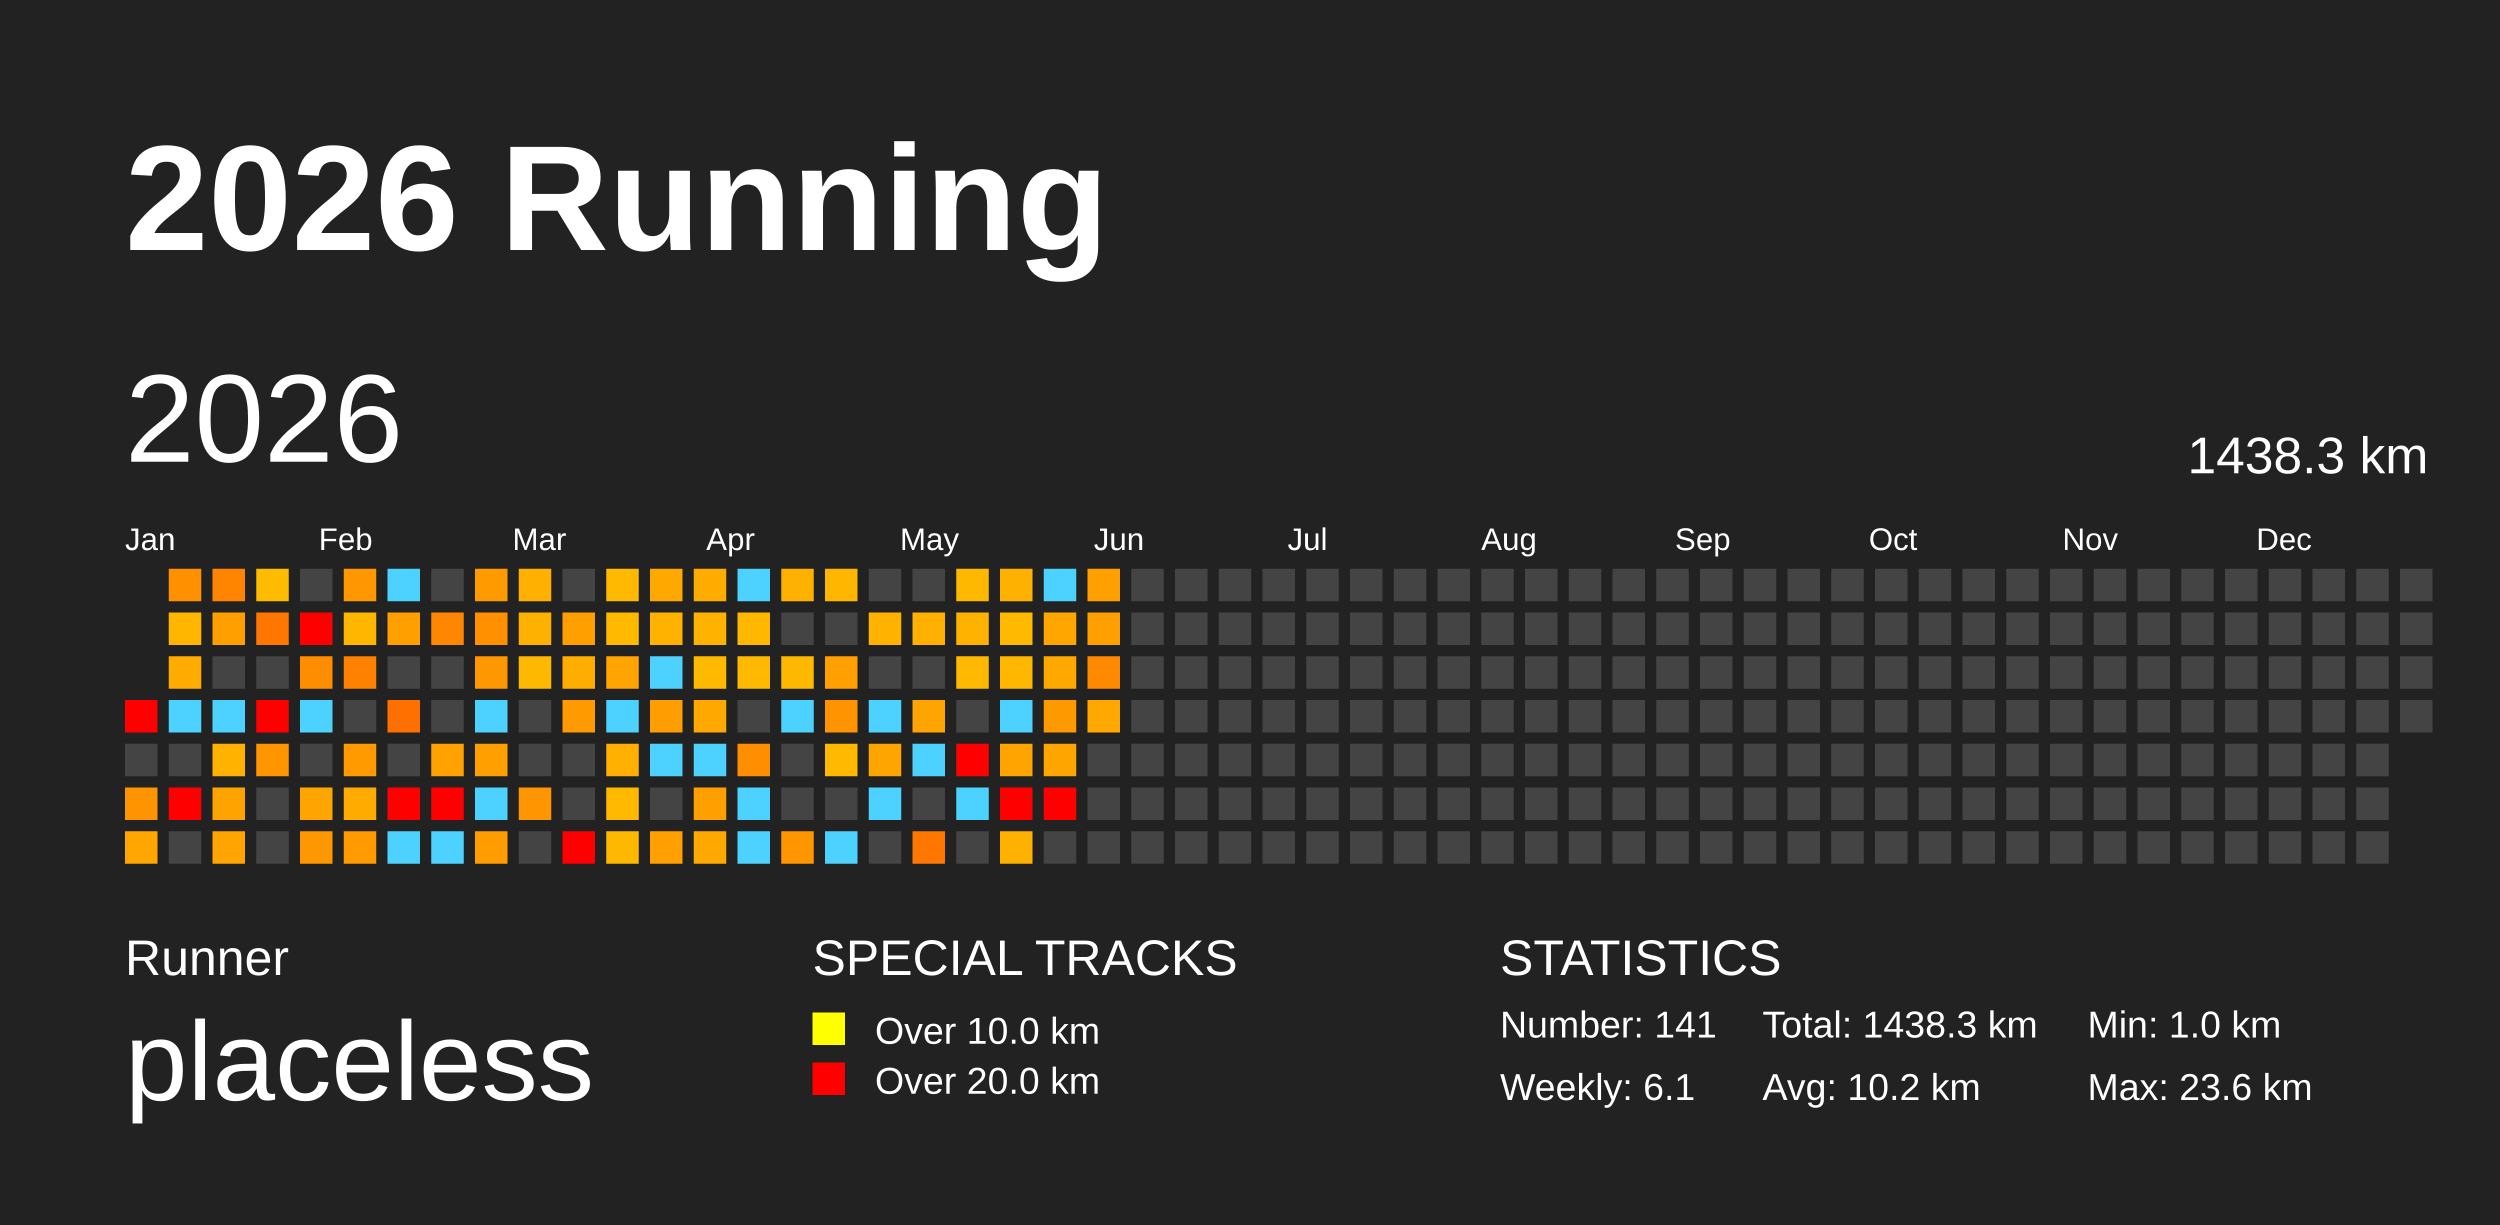
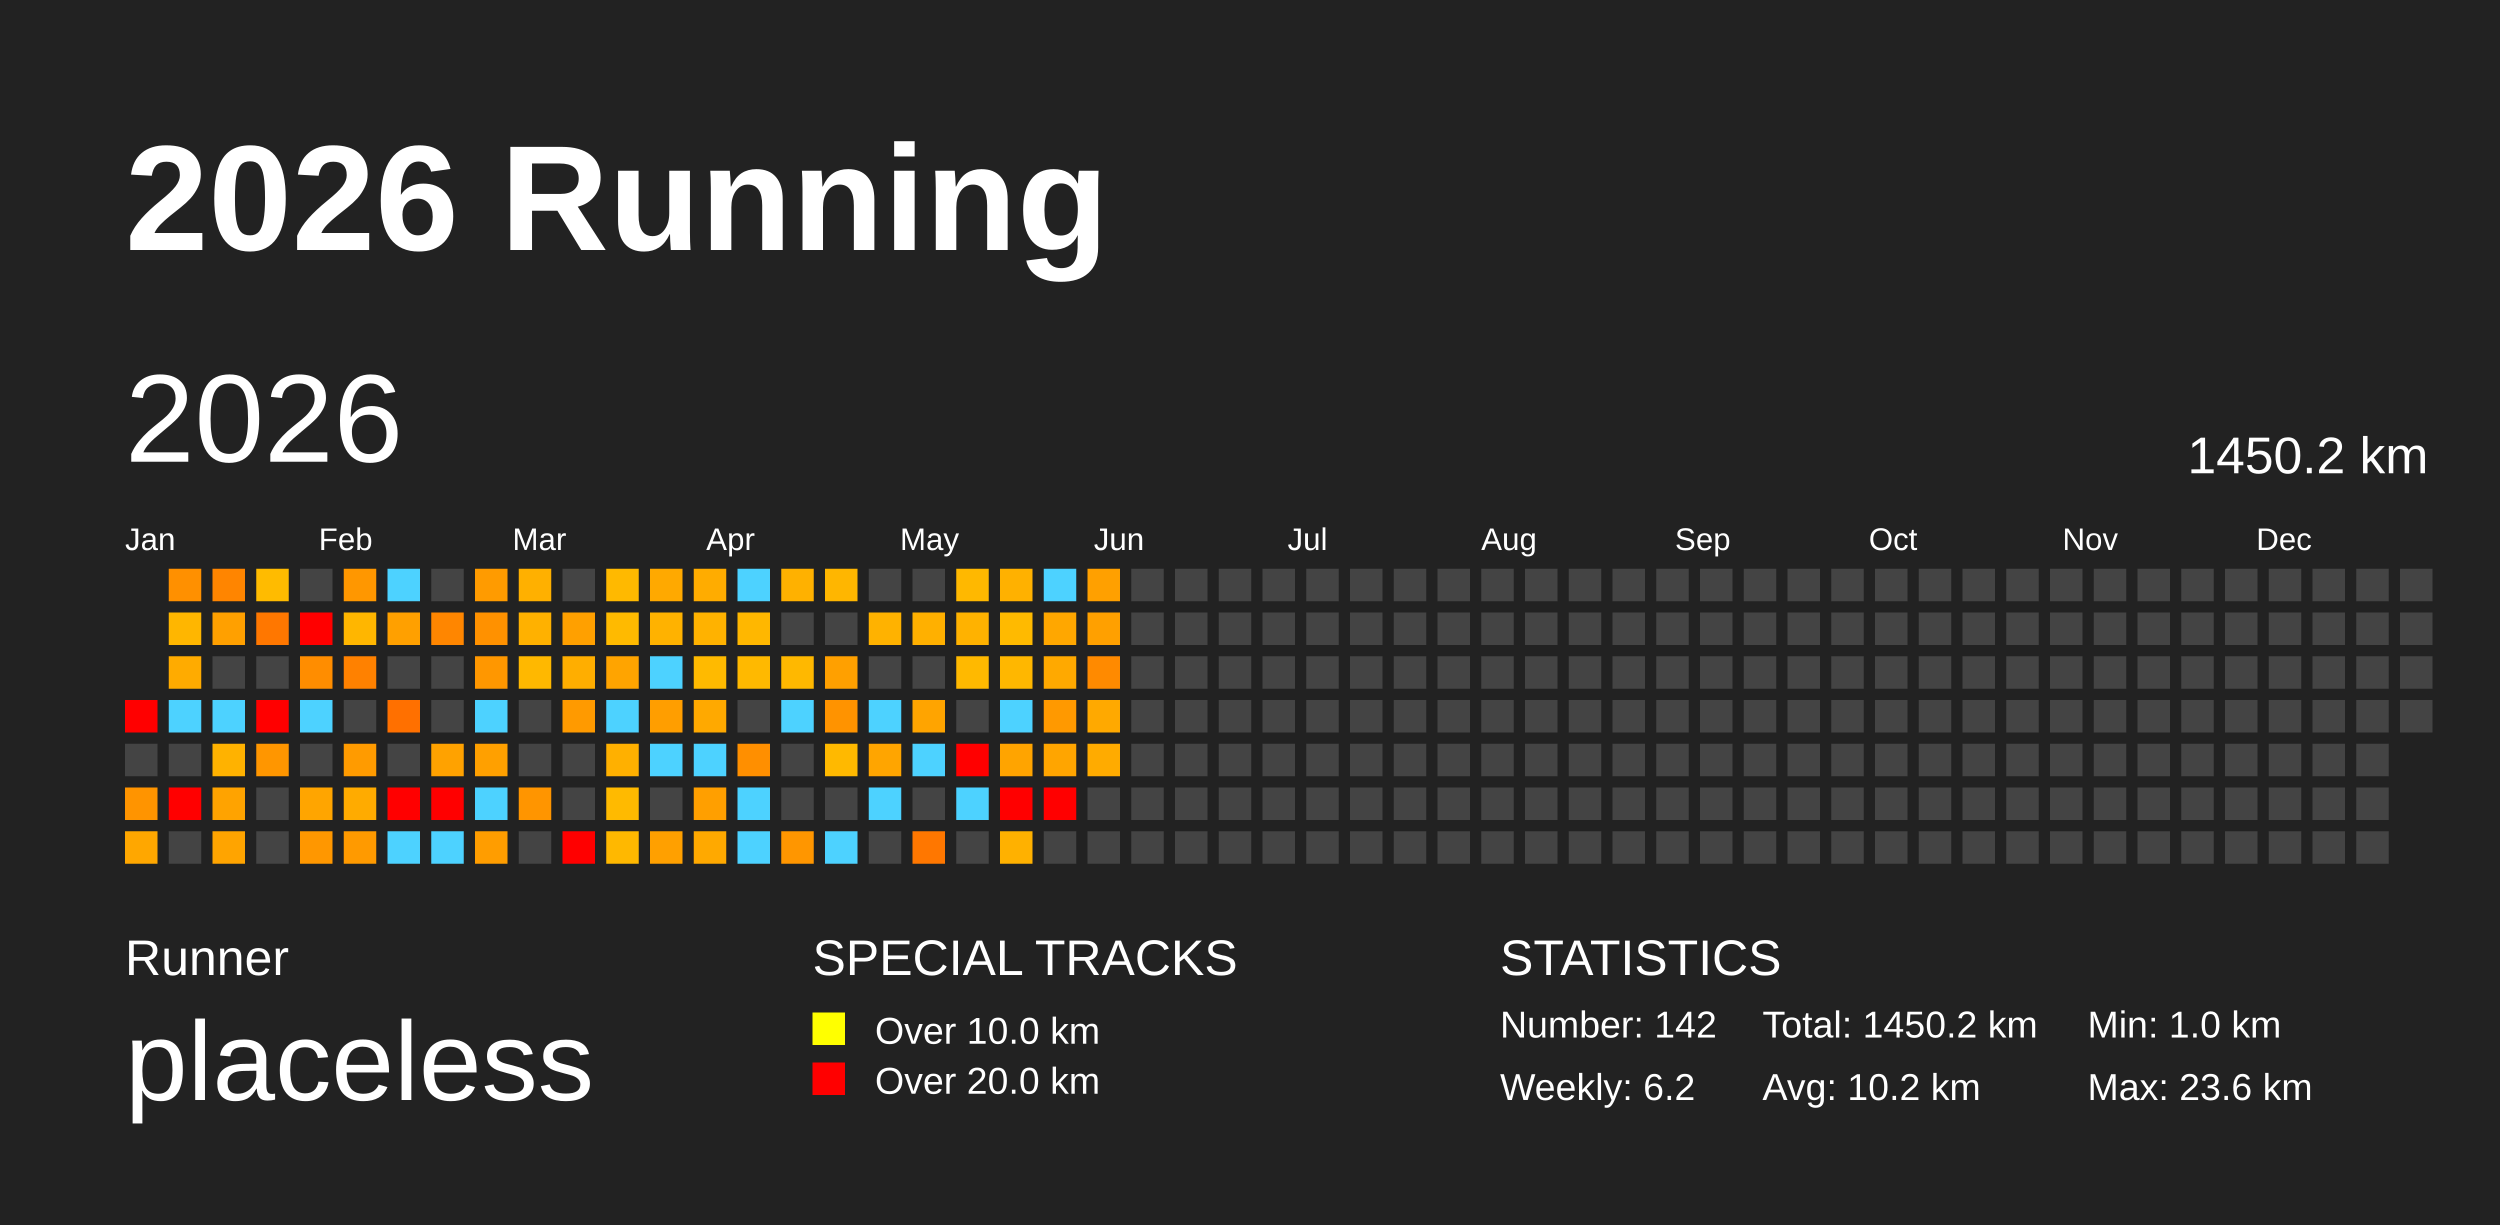
<svg xmlns="http://www.w3.org/2000/svg" baseProfile="full" height="98mm" version="1.1" viewBox="0,0,200,98" width="200mm">
  <defs />
  <rect fill="#222222" height="98" width="200" x="0" y="0" />
  <text fill="#FFFFFF" style="font-size:12px; font-family:Arial; font-weight:bold;" x="10" y="20">2026 Running</text>
  <text fill="#FFFFFF" style="font-size:4px; font-family:Arial" x="10" y="78">Runner</text>
  <text fill="#FFFFFF" style="font-size:9px; font-family:Arial" x="10" y="88">placeless</text>
  <text fill="#FFFFFF" style="font-size:4px; font-family:Arial" x="65" y="78">SPECIAL TRACKS</text>
  <rect fill="yellow" height="2.6" width="2.6" x="65" y="81" />
  <text fill="#FFFFFF" style="font-size:3px; font-family:Arial" x="70" y="83.5">Over 10.0 km</text>
  <rect fill="red" height="2.6" width="2.6" x="65" y="85" />
  <text fill="#FFFFFF" style="font-size:3px; font-family:Arial" x="70" y="87.5">Over 20.0 km</text>
  <text fill="#FFFFFF" style="font-size:4px; font-family:Arial" x="120" y="78">STATISTICS</text>
-   <text fill="#FFFFFF" style="font-size:3px; font-family:Arial" x="120" y="83">Number: 141</text>
-   <text fill="#FFFFFF" style="font-size:3px; font-family:Arial" x="120" y="88">Weekly: 6.1</text>
-   <text fill="#FFFFFF" style="font-size:3px; font-family:Arial" x="141" y="83">Total: 1438.3 km</text>
+   <text fill="#FFFFFF" style="font-size:3px; font-family:Arial" x="120" y="83">Number: 142</text>
+   <text fill="#FFFFFF" style="font-size:3px; font-family:Arial" x="120" y="88">Weekly: 6.2</text>
+   <text fill="#FFFFFF" style="font-size:3px; font-family:Arial" x="141" y="83">Total: 1450.2 km</text>
  <text fill="#FFFFFF" style="font-size:3px; font-family:Arial" x="141" y="88">Avg: 10.2 km</text>
  <text fill="#FFFFFF" style="font-size:3px; font-family:Arial" x="167" y="83">Min: 1.0 km</text>
  <text fill="#FFFFFF" style="font-size:3px; font-family:Arial" x="167" y="88">Max: 23.6 km</text>
  <text dominant-baseline="hanging" fill="#FFFFFF" style="font-size:10.0px; font-family:Arial;" x="10" y="30">2026</text>
-   <text dominant-baseline="hanging" fill="#FFFFFF" style="font-size:4.125px; font-family:Arial;" x="175" y="35">1438.3 km</text>
+   <text dominant-baseline="hanging" fill="#FFFFFF" style="font-size:4.125px; font-family:Arial;" x="175" y="35">1450.2 km</text>
  <text fill="#FFFFFF" style="font-size:2.5px; font-family:Arial" x="10.0" y="44">Jan</text>
  <text fill="#FFFFFF" style="font-size:2.5px; font-family:Arial" x="25.5" y="44">Feb</text>
  <text fill="#FFFFFF" style="font-size:2.5px; font-family:Arial" x="41.0" y="44">Mar</text>
  <text fill="#FFFFFF" style="font-size:2.5px; font-family:Arial" x="56.5" y="44">Apr</text>
  <text fill="#FFFFFF" style="font-size:2.5px; font-family:Arial" x="72.0" y="44">May</text>
  <text fill="#FFFFFF" style="font-size:2.5px; font-family:Arial" x="87.5" y="44">Jun</text>
  <text fill="#FFFFFF" style="font-size:2.5px; font-family:Arial" x="103.0" y="44">Jul</text>
  <text fill="#FFFFFF" style="font-size:2.5px; font-family:Arial" x="118.5" y="44">Aug</text>
  <text fill="#FFFFFF" style="font-size:2.5px; font-family:Arial" x="134.0" y="44">Sep</text>
  <text fill="#FFFFFF" style="font-size:2.5px; font-family:Arial" x="149.5" y="44">Oct</text>
  <text fill="#FFFFFF" style="font-size:2.5px; font-family:Arial" x="165.0" y="44">Nov</text>
  <text fill="#FFFFFF" style="font-size:2.5px; font-family:Arial" x="180.5" y="44">Dec</text>
  <rect fill="red" height="2.6" width="2.6" x="10.0" y="56.0" />
  <rect fill="#444444" height="2.6" width="2.6" x="10.0" y="59.5" />
  <rect fill="#ff9400" height="2.6" width="2.6" x="10.0" y="63.0" />
  <rect fill="#ffa700" height="2.6" width="2.6" x="10.0" y="66.5" />
  <rect fill="#ff9000" height="2.6" width="2.6" x="13.5" y="45.5" />
  <rect fill="#ffb600" height="2.6" width="2.6" x="13.5" y="49.0" />
  <rect fill="#ffab00" height="2.6" width="2.6" x="13.5" y="52.5" />
  <rect fill="#4dd2ff" height="2.6" width="2.6" x="13.5" y="56.0" />
  <rect fill="#444444" height="2.6" width="2.6" x="13.5" y="59.5" />
  <rect fill="red" height="2.6" width="2.6" x="13.5" y="63.0" />
  <rect fill="#444444" height="2.6" width="2.6" x="13.5" y="66.5" />
  <rect fill="#ff8500" height="2.6" width="2.6" x="17.0" y="45.5" />
  <rect fill="#ffa000" height="2.6" width="2.6" x="17.0" y="49.0" />
  <rect fill="#444444" height="2.6" width="2.6" x="17.0" y="52.5" />
  <rect fill="#4dd2ff" height="2.6" width="2.6" x="17.0" y="56.0" />
  <rect fill="#ffb200" height="2.6" width="2.6" x="17.0" y="59.5" />
  <rect fill="#ffa300" height="2.6" width="2.6" x="17.0" y="63.0" />
  <rect fill="#ffa400" height="2.6" width="2.6" x="17.0" y="66.5" />
  <rect fill="#ffbb00" height="2.6" width="2.6" x="20.5" y="45.5" />
  <rect fill="#ff7700" height="2.6" width="2.6" x="20.5" y="49.0" />
  <rect fill="#444444" height="2.6" width="2.6" x="20.5" y="52.5" />
  <rect fill="red" height="2.6" width="2.6" x="20.5" y="56.0" />
  <rect fill="#ff9600" height="2.6" width="2.6" x="20.5" y="59.5" />
  <rect fill="#444444" height="2.6" width="2.6" x="20.5" y="63.0" />
  <rect fill="#444444" height="2.6" width="2.6" x="20.5" y="66.5" />
  <rect fill="#444444" height="2.6" width="2.6" x="24.0" y="45.5" />
  <rect fill="red" height="2.6" width="2.6" x="24.0" y="49.0" />
  <rect fill="#ff8d00" height="2.6" width="2.6" x="24.0" y="52.5" />
  <rect fill="#4dd2ff" height="2.6" width="2.6" x="24.0" y="56.0" />
  <rect fill="#444444" height="2.6" width="2.6" x="24.0" y="59.5" />
  <rect fill="#ffa500" height="2.6" width="2.6" x="24.0" y="63.0" />
  <rect fill="#ff9700" height="2.6" width="2.6" x="24.0" y="66.5" />
  <rect fill="#ff9700" height="2.6" width="2.6" x="27.5" y="45.5" />
  <rect fill="#ffb600" height="2.6" width="2.6" x="27.5" y="49.0" />
  <rect fill="#ff8100" height="2.6" width="2.6" x="27.5" y="52.5" />
  <rect fill="#444444" height="2.6" width="2.6" x="27.5" y="56.0" />
  <rect fill="#ff9b00" height="2.6" width="2.6" x="27.5" y="59.5" />
  <rect fill="#ffab00" height="2.6" width="2.6" x="27.5" y="63.0" />
  <rect fill="#ff9a00" height="2.6" width="2.6" x="27.5" y="66.5" />
  <rect fill="#4dd2ff" height="2.6" width="2.6" x="31.0" y="45.5" />
  <rect fill="#ffa000" height="2.6" width="2.6" x="31.0" y="49.0" />
  <rect fill="#444444" height="2.6" width="2.6" x="31.0" y="52.5" />
  <rect fill="#ff7000" height="2.6" width="2.6" x="31.0" y="56.0" />
  <rect fill="#444444" height="2.6" width="2.6" x="31.0" y="59.5" />
  <rect fill="red" height="2.6" width="2.6" x="31.0" y="63.0" />
  <rect fill="#4dd2ff" height="2.6" width="2.6" x="31.0" y="66.5" />
  <rect fill="#444444" height="2.6" width="2.6" x="34.5" y="45.5" />
  <rect fill="#ff8600" height="2.6" width="2.6" x="34.5" y="49.0" />
  <rect fill="#444444" height="2.6" width="2.6" x="34.5" y="52.5" />
  <rect fill="#444444" height="2.6" width="2.6" x="34.5" y="56.0" />
  <rect fill="#ffa200" height="2.6" width="2.6" x="34.5" y="59.5" />
  <rect fill="red" height="2.6" width="2.6" x="34.5" y="63.0" />
  <rect fill="#4dd2ff" height="2.6" width="2.6" x="34.5" y="66.5" />
  <rect fill="#ff9b00" height="2.6" width="2.6" x="38.0" y="45.5" />
  <rect fill="#ff9100" height="2.6" width="2.6" x="38.0" y="49.0" />
  <rect fill="#ff9700" height="2.6" width="2.6" x="38.0" y="52.5" />
  <rect fill="#4dd2ff" height="2.6" width="2.6" x="38.0" y="56.0" />
  <rect fill="#ffa000" height="2.6" width="2.6" x="38.0" y="59.5" />
  <rect fill="#4dd2ff" height="2.6" width="2.6" x="38.0" y="63.0" />
  <rect fill="#ff9d00" height="2.6" width="2.6" x="38.0" y="66.5" />
  <rect fill="#ffb000" height="2.6" width="2.6" x="41.5" y="45.5" />
  <rect fill="#ffb100" height="2.6" width="2.6" x="41.5" y="49.0" />
  <rect fill="#ffb800" height="2.6" width="2.6" x="41.5" y="52.5" />
  <rect fill="#444444" height="2.6" width="2.6" x="41.5" y="56.0" />
  <rect fill="#444444" height="2.6" width="2.6" x="41.5" y="59.5" />
  <rect fill="#ff9500" height="2.6" width="2.6" x="41.5" y="63.0" />
  <rect fill="#444444" height="2.6" width="2.6" x="41.5" y="66.5" />
  <rect fill="#444444" height="2.6" width="2.6" x="45.0" y="45.5" />
  <rect fill="#ffa000" height="2.6" width="2.6" x="45.0" y="49.0" />
  <rect fill="#ffae00" height="2.6" width="2.6" x="45.0" y="52.5" />
  <rect fill="#ff9a00" height="2.6" width="2.6" x="45.0" y="56.0" />
  <rect fill="#444444" height="2.6" width="2.6" x="45.0" y="59.5" />
  <rect fill="#444444" height="2.6" width="2.6" x="45.0" y="63.0" />
  <rect fill="red" height="2.6" width="2.6" x="45.0" y="66.5" />
  <rect fill="#ffb900" height="2.6" width="2.6" x="48.5" y="45.5" />
  <rect fill="#ffba00" height="2.6" width="2.6" x="48.5" y="49.0" />
  <rect fill="#ffa400" height="2.6" width="2.6" x="48.5" y="52.5" />
  <rect fill="#4dd2ff" height="2.6" width="2.6" x="48.5" y="56.0" />
  <rect fill="#ffb000" height="2.6" width="2.6" x="48.5" y="59.5" />
  <rect fill="#ffba00" height="2.6" width="2.6" x="48.5" y="63.0" />
  <rect fill="#ffb800" height="2.6" width="2.6" x="48.5" y="66.5" />
  <rect fill="#ffa900" height="2.6" width="2.6" x="52.0" y="45.5" />
  <rect fill="#ffb200" height="2.6" width="2.6" x="52.0" y="49.0" />
  <rect fill="#4dd2ff" height="2.6" width="2.6" x="52.0" y="52.5" />
  <rect fill="#ff9e00" height="2.6" width="2.6" x="52.0" y="56.0" />
  <rect fill="#4dd2ff" height="2.6" width="2.6" x="52.0" y="59.5" />
  <rect fill="#444444" height="2.6" width="2.6" x="52.0" y="63.0" />
  <rect fill="#ffa000" height="2.6" width="2.6" x="52.0" y="66.5" />
  <rect fill="#ffac00" height="2.6" width="2.6" x="55.5" y="45.5" />
  <rect fill="#ffb200" height="2.6" width="2.6" x="55.5" y="49.0" />
  <rect fill="#ffba00" height="2.6" width="2.6" x="55.5" y="52.5" />
  <rect fill="#ffa900" height="2.6" width="2.6" x="55.5" y="56.0" />
  <rect fill="#4dd2ff" height="2.6" width="2.6" x="55.5" y="59.5" />
  <rect fill="#ff9f00" height="2.6" width="2.6" x="55.5" y="63.0" />
  <rect fill="#ffa900" height="2.6" width="2.6" x="55.5" y="66.5" />
  <rect fill="#4dd2ff" height="2.6" width="2.6" x="59.0" y="45.5" />
  <rect fill="#ffb700" height="2.6" width="2.6" x="59.0" y="49.0" />
  <rect fill="#ffb900" height="2.6" width="2.6" x="59.0" y="52.5" />
  <rect fill="#444444" height="2.6" width="2.6" x="59.0" y="56.0" />
  <rect fill="#ff8f00" height="2.6" width="2.6" x="59.0" y="59.5" />
  <rect fill="#4dd2ff" height="2.6" width="2.6" x="59.0" y="63.0" />
  <rect fill="#4dd2ff" height="2.6" width="2.6" x="59.0" y="66.5" />
  <rect fill="#ffb100" height="2.6" width="2.6" x="62.5" y="45.5" />
  <rect fill="#444444" height="2.6" width="2.6" x="62.5" y="49.0" />
  <rect fill="#ffb800" height="2.6" width="2.6" x="62.5" y="52.5" />
  <rect fill="#4dd2ff" height="2.6" width="2.6" x="62.5" y="56.0" />
  <rect fill="#444444" height="2.6" width="2.6" x="62.5" y="59.5" />
  <rect fill="#444444" height="2.6" width="2.6" x="62.5" y="63.0" />
  <rect fill="#ff9600" height="2.6" width="2.6" x="62.5" y="66.5" />
  <rect fill="#ffb600" height="2.6" width="2.6" x="66.0" y="45.5" />
  <rect fill="#444444" height="2.6" width="2.6" x="66.0" y="49.0" />
  <rect fill="#ffa000" height="2.6" width="2.6" x="66.0" y="52.5" />
  <rect fill="#ff9300" height="2.6" width="2.6" x="66.0" y="56.0" />
  <rect fill="#ffb900" height="2.6" width="2.6" x="66.0" y="59.5" />
  <rect fill="#444444" height="2.6" width="2.6" x="66.0" y="63.0" />
  <rect fill="#4dd2ff" height="2.6" width="2.6" x="66.0" y="66.5" />
  <rect fill="#444444" height="2.6" width="2.6" x="69.5" y="45.5" />
  <rect fill="#ffb200" height="2.6" width="2.6" x="69.5" y="49.0" />
  <rect fill="#444444" height="2.6" width="2.6" x="69.5" y="52.5" />
  <rect fill="#4dd2ff" height="2.6" width="2.6" x="69.5" y="56.0" />
  <rect fill="#ffa500" height="2.6" width="2.6" x="69.5" y="59.5" />
  <rect fill="#4dd2ff" height="2.6" width="2.6" x="69.5" y="63.0" />
  <rect fill="#444444" height="2.6" width="2.6" x="69.5" y="66.5" />
  <rect fill="#444444" height="2.6" width="2.6" x="73.0" y="45.5" />
  <rect fill="#ffb000" height="2.6" width="2.6" x="73.0" y="49.0" />
  <rect fill="#444444" height="2.6" width="2.6" x="73.0" y="52.5" />
  <rect fill="#ffa400" height="2.6" width="2.6" x="73.0" y="56.0" />
  <rect fill="#4dd2ff" height="2.6" width="2.6" x="73.0" y="59.5" />
  <rect fill="#444444" height="2.6" width="2.6" x="73.0" y="63.0" />
  <rect fill="#ff7700" height="2.6" width="2.6" x="73.0" y="66.5" />
  <rect fill="#ffb800" height="2.6" width="2.6" x="76.5" y="45.5" />
  <rect fill="#ffb200" height="2.6" width="2.6" x="76.5" y="49.0" />
  <rect fill="#ffb900" height="2.6" width="2.6" x="76.5" y="52.5" />
  <rect fill="#444444" height="2.6" width="2.6" x="76.5" y="56.0" />
  <rect fill="red" height="2.6" width="2.6" x="76.5" y="59.5" />
  <rect fill="#4dd2ff" height="2.6" width="2.6" x="76.5" y="63.0" />
  <rect fill="#444444" height="2.6" width="2.6" x="76.5" y="66.5" />
  <rect fill="#ffb100" height="2.6" width="2.6" x="80.0" y="45.5" />
  <rect fill="#ffba00" height="2.6" width="2.6" x="80.0" y="49.0" />
  <rect fill="#ffb700" height="2.6" width="2.6" x="80.0" y="52.5" />
  <rect fill="#4dd2ff" height="2.6" width="2.6" x="80.0" y="56.0" />
  <rect fill="#ffa400" height="2.6" width="2.6" x="80.0" y="59.5" />
  <rect fill="red" height="2.6" width="2.6" x="80.0" y="63.0" />
  <rect fill="#ffb100" height="2.6" width="2.6" x="80.0" y="66.5" />
  <rect fill="#4dd2ff" height="2.6" width="2.6" x="83.5" y="45.5" />
  <rect fill="#ffa700" height="2.6" width="2.6" x="83.5" y="49.0" />
  <rect fill="#ffa900" height="2.6" width="2.6" x="83.5" y="52.5" />
  <rect fill="#ff9900" height="2.6" width="2.6" x="83.5" y="56.0" />
  <rect fill="#ffa500" height="2.6" width="2.6" x="83.5" y="59.5" />
  <rect fill="red" height="2.6" width="2.6" x="83.5" y="63.0" />
  <rect fill="#444444" height="2.6" width="2.6" x="83.5" y="66.5" />
  <rect fill="#ffa000" height="2.6" width="2.6" x="87.0" y="45.5" />
  <rect fill="#ffa000" height="2.6" width="2.6" x="87.0" y="49.0" />
  <rect fill="#ff8a00" height="2.6" width="2.6" x="87.0" y="52.5" />
  <rect fill="#ffa900" height="2.6" width="2.6" x="87.0" y="56.0" />
-   <rect fill="#444444" height="2.6" width="2.6" x="87.0" y="59.5" />
+   <rect fill="#ffab00" height="2.6" width="2.6" x="87.0" y="59.5" />
  <rect fill="#444444" height="2.6" width="2.6" x="87.0" y="63.0" />
  <rect fill="#444444" height="2.6" width="2.6" x="87.0" y="66.5" />
  <rect fill="#444444" height="2.6" width="2.6" x="90.5" y="45.5" />
  <rect fill="#444444" height="2.6" width="2.6" x="90.5" y="49.0" />
  <rect fill="#444444" height="2.6" width="2.6" x="90.5" y="52.5" />
  <rect fill="#444444" height="2.6" width="2.6" x="90.5" y="56.0" />
  <rect fill="#444444" height="2.6" width="2.6" x="90.5" y="59.5" />
  <rect fill="#444444" height="2.6" width="2.6" x="90.5" y="63.0" />
  <rect fill="#444444" height="2.6" width="2.6" x="90.5" y="66.5" />
  <rect fill="#444444" height="2.6" width="2.6" x="94.0" y="45.5" />
  <rect fill="#444444" height="2.6" width="2.6" x="94.0" y="49.0" />
  <rect fill="#444444" height="2.6" width="2.6" x="94.0" y="52.5" />
  <rect fill="#444444" height="2.6" width="2.6" x="94.0" y="56.0" />
  <rect fill="#444444" height="2.6" width="2.6" x="94.0" y="59.5" />
  <rect fill="#444444" height="2.6" width="2.6" x="94.0" y="63.0" />
  <rect fill="#444444" height="2.6" width="2.6" x="94.0" y="66.5" />
  <rect fill="#444444" height="2.6" width="2.6" x="97.5" y="45.5" />
  <rect fill="#444444" height="2.6" width="2.6" x="97.5" y="49.0" />
  <rect fill="#444444" height="2.6" width="2.6" x="97.5" y="52.5" />
  <rect fill="#444444" height="2.6" width="2.6" x="97.5" y="56.0" />
  <rect fill="#444444" height="2.6" width="2.6" x="97.5" y="59.5" />
  <rect fill="#444444" height="2.6" width="2.6" x="97.5" y="63.0" />
  <rect fill="#444444" height="2.6" width="2.6" x="97.5" y="66.5" />
  <rect fill="#444444" height="2.6" width="2.6" x="101.0" y="45.5" />
  <rect fill="#444444" height="2.6" width="2.6" x="101.0" y="49.0" />
  <rect fill="#444444" height="2.6" width="2.6" x="101.0" y="52.5" />
  <rect fill="#444444" height="2.6" width="2.6" x="101.0" y="56.0" />
  <rect fill="#444444" height="2.6" width="2.6" x="101.0" y="59.5" />
  <rect fill="#444444" height="2.6" width="2.6" x="101.0" y="63.0" />
  <rect fill="#444444" height="2.6" width="2.6" x="101.0" y="66.5" />
  <rect fill="#444444" height="2.6" width="2.6" x="104.5" y="45.5" />
  <rect fill="#444444" height="2.6" width="2.6" x="104.5" y="49.0" />
  <rect fill="#444444" height="2.6" width="2.6" x="104.5" y="52.5" />
  <rect fill="#444444" height="2.6" width="2.6" x="104.5" y="56.0" />
  <rect fill="#444444" height="2.6" width="2.6" x="104.5" y="59.5" />
  <rect fill="#444444" height="2.6" width="2.6" x="104.5" y="63.0" />
  <rect fill="#444444" height="2.6" width="2.6" x="104.5" y="66.5" />
  <rect fill="#444444" height="2.6" width="2.6" x="108.0" y="45.5" />
  <rect fill="#444444" height="2.6" width="2.6" x="108.0" y="49.0" />
  <rect fill="#444444" height="2.6" width="2.6" x="108.0" y="52.5" />
  <rect fill="#444444" height="2.6" width="2.6" x="108.0" y="56.0" />
  <rect fill="#444444" height="2.6" width="2.6" x="108.0" y="59.5" />
  <rect fill="#444444" height="2.6" width="2.6" x="108.0" y="63.0" />
  <rect fill="#444444" height="2.6" width="2.6" x="108.0" y="66.5" />
  <rect fill="#444444" height="2.6" width="2.6" x="111.5" y="45.5" />
  <rect fill="#444444" height="2.6" width="2.6" x="111.5" y="49.0" />
  <rect fill="#444444" height="2.6" width="2.6" x="111.5" y="52.5" />
  <rect fill="#444444" height="2.6" width="2.6" x="111.5" y="56.0" />
  <rect fill="#444444" height="2.6" width="2.6" x="111.5" y="59.5" />
  <rect fill="#444444" height="2.6" width="2.6" x="111.5" y="63.0" />
  <rect fill="#444444" height="2.6" width="2.6" x="111.5" y="66.5" />
  <rect fill="#444444" height="2.6" width="2.6" x="115.0" y="45.5" />
  <rect fill="#444444" height="2.6" width="2.6" x="115.0" y="49.0" />
  <rect fill="#444444" height="2.6" width="2.6" x="115.0" y="52.5" />
  <rect fill="#444444" height="2.6" width="2.6" x="115.0" y="56.0" />
  <rect fill="#444444" height="2.6" width="2.6" x="115.0" y="59.5" />
  <rect fill="#444444" height="2.6" width="2.6" x="115.0" y="63.0" />
  <rect fill="#444444" height="2.6" width="2.6" x="115.0" y="66.5" />
  <rect fill="#444444" height="2.6" width="2.6" x="118.5" y="45.5" />
  <rect fill="#444444" height="2.6" width="2.6" x="118.5" y="49.0" />
  <rect fill="#444444" height="2.6" width="2.6" x="118.5" y="52.5" />
  <rect fill="#444444" height="2.6" width="2.6" x="118.5" y="56.0" />
  <rect fill="#444444" height="2.6" width="2.6" x="118.5" y="59.5" />
  <rect fill="#444444" height="2.6" width="2.6" x="118.5" y="63.0" />
  <rect fill="#444444" height="2.6" width="2.6" x="118.5" y="66.5" />
  <rect fill="#444444" height="2.6" width="2.6" x="122.0" y="45.5" />
  <rect fill="#444444" height="2.6" width="2.6" x="122.0" y="49.0" />
  <rect fill="#444444" height="2.6" width="2.6" x="122.0" y="52.5" />
  <rect fill="#444444" height="2.6" width="2.6" x="122.0" y="56.0" />
  <rect fill="#444444" height="2.6" width="2.6" x="122.0" y="59.5" />
  <rect fill="#444444" height="2.6" width="2.6" x="122.0" y="63.0" />
  <rect fill="#444444" height="2.6" width="2.6" x="122.0" y="66.5" />
  <rect fill="#444444" height="2.6" width="2.6" x="125.5" y="45.5" />
  <rect fill="#444444" height="2.6" width="2.6" x="125.5" y="49.0" />
  <rect fill="#444444" height="2.6" width="2.6" x="125.5" y="52.5" />
  <rect fill="#444444" height="2.6" width="2.6" x="125.5" y="56.0" />
  <rect fill="#444444" height="2.6" width="2.6" x="125.5" y="59.5" />
  <rect fill="#444444" height="2.6" width="2.6" x="125.5" y="63.0" />
  <rect fill="#444444" height="2.6" width="2.6" x="125.5" y="66.5" />
  <rect fill="#444444" height="2.6" width="2.6" x="129.0" y="45.5" />
  <rect fill="#444444" height="2.6" width="2.6" x="129.0" y="49.0" />
  <rect fill="#444444" height="2.6" width="2.6" x="129.0" y="52.5" />
  <rect fill="#444444" height="2.6" width="2.6" x="129.0" y="56.0" />
  <rect fill="#444444" height="2.6" width="2.6" x="129.0" y="59.5" />
  <rect fill="#444444" height="2.6" width="2.6" x="129.0" y="63.0" />
  <rect fill="#444444" height="2.6" width="2.6" x="129.0" y="66.5" />
  <rect fill="#444444" height="2.6" width="2.6" x="132.5" y="45.5" />
  <rect fill="#444444" height="2.6" width="2.6" x="132.5" y="49.0" />
  <rect fill="#444444" height="2.6" width="2.6" x="132.5" y="52.5" />
  <rect fill="#444444" height="2.6" width="2.6" x="132.5" y="56.0" />
  <rect fill="#444444" height="2.6" width="2.6" x="132.5" y="59.5" />
  <rect fill="#444444" height="2.6" width="2.6" x="132.5" y="63.0" />
  <rect fill="#444444" height="2.6" width="2.6" x="132.5" y="66.5" />
  <rect fill="#444444" height="2.6" width="2.6" x="136.0" y="45.5" />
  <rect fill="#444444" height="2.6" width="2.6" x="136.0" y="49.0" />
  <rect fill="#444444" height="2.6" width="2.6" x="136.0" y="52.5" />
  <rect fill="#444444" height="2.6" width="2.6" x="136.0" y="56.0" />
  <rect fill="#444444" height="2.6" width="2.6" x="136.0" y="59.5" />
  <rect fill="#444444" height="2.6" width="2.6" x="136.0" y="63.0" />
  <rect fill="#444444" height="2.6" width="2.6" x="136.0" y="66.5" />
  <rect fill="#444444" height="2.6" width="2.6" x="139.5" y="45.5" />
  <rect fill="#444444" height="2.6" width="2.6" x="139.5" y="49.0" />
  <rect fill="#444444" height="2.6" width="2.6" x="139.5" y="52.5" />
  <rect fill="#444444" height="2.6" width="2.6" x="139.5" y="56.0" />
  <rect fill="#444444" height="2.6" width="2.6" x="139.5" y="59.5" />
  <rect fill="#444444" height="2.6" width="2.6" x="139.5" y="63.0" />
  <rect fill="#444444" height="2.6" width="2.6" x="139.5" y="66.5" />
  <rect fill="#444444" height="2.6" width="2.6" x="143.0" y="45.5" />
  <rect fill="#444444" height="2.6" width="2.6" x="143.0" y="49.0" />
  <rect fill="#444444" height="2.6" width="2.6" x="143.0" y="52.5" />
  <rect fill="#444444" height="2.6" width="2.6" x="143.0" y="56.0" />
  <rect fill="#444444" height="2.6" width="2.6" x="143.0" y="59.5" />
  <rect fill="#444444" height="2.6" width="2.6" x="143.0" y="63.0" />
  <rect fill="#444444" height="2.6" width="2.6" x="143.0" y="66.5" />
  <rect fill="#444444" height="2.6" width="2.6" x="146.5" y="45.5" />
  <rect fill="#444444" height="2.6" width="2.6" x="146.5" y="49.0" />
  <rect fill="#444444" height="2.6" width="2.6" x="146.5" y="52.5" />
  <rect fill="#444444" height="2.6" width="2.6" x="146.5" y="56.0" />
  <rect fill="#444444" height="2.6" width="2.6" x="146.5" y="59.5" />
  <rect fill="#444444" height="2.6" width="2.6" x="146.5" y="63.0" />
  <rect fill="#444444" height="2.6" width="2.6" x="146.5" y="66.5" />
  <rect fill="#444444" height="2.6" width="2.6" x="150.0" y="45.5" />
  <rect fill="#444444" height="2.6" width="2.6" x="150.0" y="49.0" />
  <rect fill="#444444" height="2.6" width="2.6" x="150.0" y="52.5" />
  <rect fill="#444444" height="2.6" width="2.6" x="150.0" y="56.0" />
  <rect fill="#444444" height="2.6" width="2.6" x="150.0" y="59.5" />
  <rect fill="#444444" height="2.6" width="2.6" x="150.0" y="63.0" />
  <rect fill="#444444" height="2.6" width="2.6" x="150.0" y="66.5" />
  <rect fill="#444444" height="2.6" width="2.6" x="153.5" y="45.5" />
  <rect fill="#444444" height="2.6" width="2.6" x="153.5" y="49.0" />
  <rect fill="#444444" height="2.6" width="2.6" x="153.5" y="52.5" />
  <rect fill="#444444" height="2.6" width="2.6" x="153.5" y="56.0" />
  <rect fill="#444444" height="2.6" width="2.6" x="153.5" y="59.5" />
  <rect fill="#444444" height="2.6" width="2.6" x="153.5" y="63.0" />
  <rect fill="#444444" height="2.6" width="2.6" x="153.5" y="66.5" />
  <rect fill="#444444" height="2.6" width="2.6" x="157.0" y="45.5" />
  <rect fill="#444444" height="2.6" width="2.6" x="157.0" y="49.0" />
  <rect fill="#444444" height="2.6" width="2.6" x="157.0" y="52.5" />
  <rect fill="#444444" height="2.6" width="2.6" x="157.0" y="56.0" />
  <rect fill="#444444" height="2.6" width="2.6" x="157.0" y="59.5" />
  <rect fill="#444444" height="2.6" width="2.6" x="157.0" y="63.0" />
  <rect fill="#444444" height="2.6" width="2.6" x="157.0" y="66.5" />
  <rect fill="#444444" height="2.6" width="2.6" x="160.5" y="45.5" />
  <rect fill="#444444" height="2.6" width="2.6" x="160.5" y="49.0" />
  <rect fill="#444444" height="2.6" width="2.6" x="160.5" y="52.5" />
  <rect fill="#444444" height="2.6" width="2.6" x="160.5" y="56.0" />
  <rect fill="#444444" height="2.6" width="2.6" x="160.5" y="59.5" />
  <rect fill="#444444" height="2.6" width="2.6" x="160.5" y="63.0" />
  <rect fill="#444444" height="2.6" width="2.6" x="160.5" y="66.5" />
  <rect fill="#444444" height="2.6" width="2.6" x="164.0" y="45.5" />
  <rect fill="#444444" height="2.6" width="2.6" x="164.0" y="49.0" />
  <rect fill="#444444" height="2.6" width="2.6" x="164.0" y="52.5" />
  <rect fill="#444444" height="2.6" width="2.6" x="164.0" y="56.0" />
  <rect fill="#444444" height="2.6" width="2.6" x="164.0" y="59.5" />
  <rect fill="#444444" height="2.6" width="2.6" x="164.0" y="63.0" />
  <rect fill="#444444" height="2.6" width="2.6" x="164.0" y="66.5" />
  <rect fill="#444444" height="2.6" width="2.6" x="167.5" y="45.5" />
  <rect fill="#444444" height="2.6" width="2.6" x="167.5" y="49.0" />
  <rect fill="#444444" height="2.6" width="2.6" x="167.5" y="52.5" />
  <rect fill="#444444" height="2.6" width="2.6" x="167.5" y="56.0" />
  <rect fill="#444444" height="2.6" width="2.6" x="167.5" y="59.5" />
  <rect fill="#444444" height="2.6" width="2.6" x="167.5" y="63.0" />
  <rect fill="#444444" height="2.6" width="2.6" x="167.5" y="66.5" />
  <rect fill="#444444" height="2.6" width="2.6" x="171.0" y="45.5" />
  <rect fill="#444444" height="2.6" width="2.6" x="171.0" y="49.0" />
  <rect fill="#444444" height="2.6" width="2.6" x="171.0" y="52.5" />
  <rect fill="#444444" height="2.6" width="2.6" x="171.0" y="56.0" />
  <rect fill="#444444" height="2.6" width="2.6" x="171.0" y="59.5" />
  <rect fill="#444444" height="2.6" width="2.6" x="171.0" y="63.0" />
  <rect fill="#444444" height="2.6" width="2.6" x="171.0" y="66.5" />
  <rect fill="#444444" height="2.6" width="2.6" x="174.5" y="45.5" />
  <rect fill="#444444" height="2.6" width="2.6" x="174.5" y="49.0" />
  <rect fill="#444444" height="2.6" width="2.6" x="174.5" y="52.5" />
  <rect fill="#444444" height="2.6" width="2.6" x="174.5" y="56.0" />
  <rect fill="#444444" height="2.6" width="2.6" x="174.5" y="59.5" />
  <rect fill="#444444" height="2.6" width="2.6" x="174.5" y="63.0" />
  <rect fill="#444444" height="2.6" width="2.6" x="174.5" y="66.5" />
  <rect fill="#444444" height="2.6" width="2.6" x="178.0" y="45.5" />
  <rect fill="#444444" height="2.6" width="2.6" x="178.0" y="49.0" />
  <rect fill="#444444" height="2.6" width="2.6" x="178.0" y="52.5" />
  <rect fill="#444444" height="2.6" width="2.6" x="178.0" y="56.0" />
  <rect fill="#444444" height="2.6" width="2.6" x="178.0" y="59.5" />
  <rect fill="#444444" height="2.6" width="2.6" x="178.0" y="63.0" />
  <rect fill="#444444" height="2.6" width="2.6" x="178.0" y="66.5" />
  <rect fill="#444444" height="2.6" width="2.6" x="181.5" y="45.5" />
  <rect fill="#444444" height="2.6" width="2.6" x="181.5" y="49.0" />
  <rect fill="#444444" height="2.6" width="2.6" x="181.5" y="52.5" />
  <rect fill="#444444" height="2.6" width="2.6" x="181.5" y="56.0" />
  <rect fill="#444444" height="2.6" width="2.6" x="181.5" y="59.5" />
  <rect fill="#444444" height="2.6" width="2.6" x="181.5" y="63.0" />
  <rect fill="#444444" height="2.6" width="2.6" x="181.5" y="66.5" />
  <rect fill="#444444" height="2.6" width="2.6" x="185.0" y="45.5" />
  <rect fill="#444444" height="2.6" width="2.6" x="185.0" y="49.0" />
  <rect fill="#444444" height="2.6" width="2.6" x="185.0" y="52.5" />
  <rect fill="#444444" height="2.6" width="2.6" x="185.0" y="56.0" />
  <rect fill="#444444" height="2.6" width="2.6" x="185.0" y="59.5" />
  <rect fill="#444444" height="2.6" width="2.6" x="185.0" y="63.0" />
  <rect fill="#444444" height="2.6" width="2.6" x="185.0" y="66.5" />
  <rect fill="#444444" height="2.6" width="2.6" x="188.5" y="45.5" />
  <rect fill="#444444" height="2.6" width="2.6" x="188.5" y="49.0" />
  <rect fill="#444444" height="2.6" width="2.6" x="188.5" y="52.5" />
  <rect fill="#444444" height="2.6" width="2.6" x="188.5" y="56.0" />
  <rect fill="#444444" height="2.6" width="2.6" x="188.5" y="59.5" />
  <rect fill="#444444" height="2.6" width="2.6" x="188.5" y="63.0" />
  <rect fill="#444444" height="2.6" width="2.6" x="188.5" y="66.5" />
  <rect fill="#444444" height="2.6" width="2.6" x="192.0" y="45.5" />
  <rect fill="#444444" height="2.6" width="2.6" x="192.0" y="49.0" />
  <rect fill="#444444" height="2.6" width="2.6" x="192.0" y="52.5" />
  <rect fill="#444444" height="2.6" width="2.6" x="192.0" y="56.0" />
</svg>
